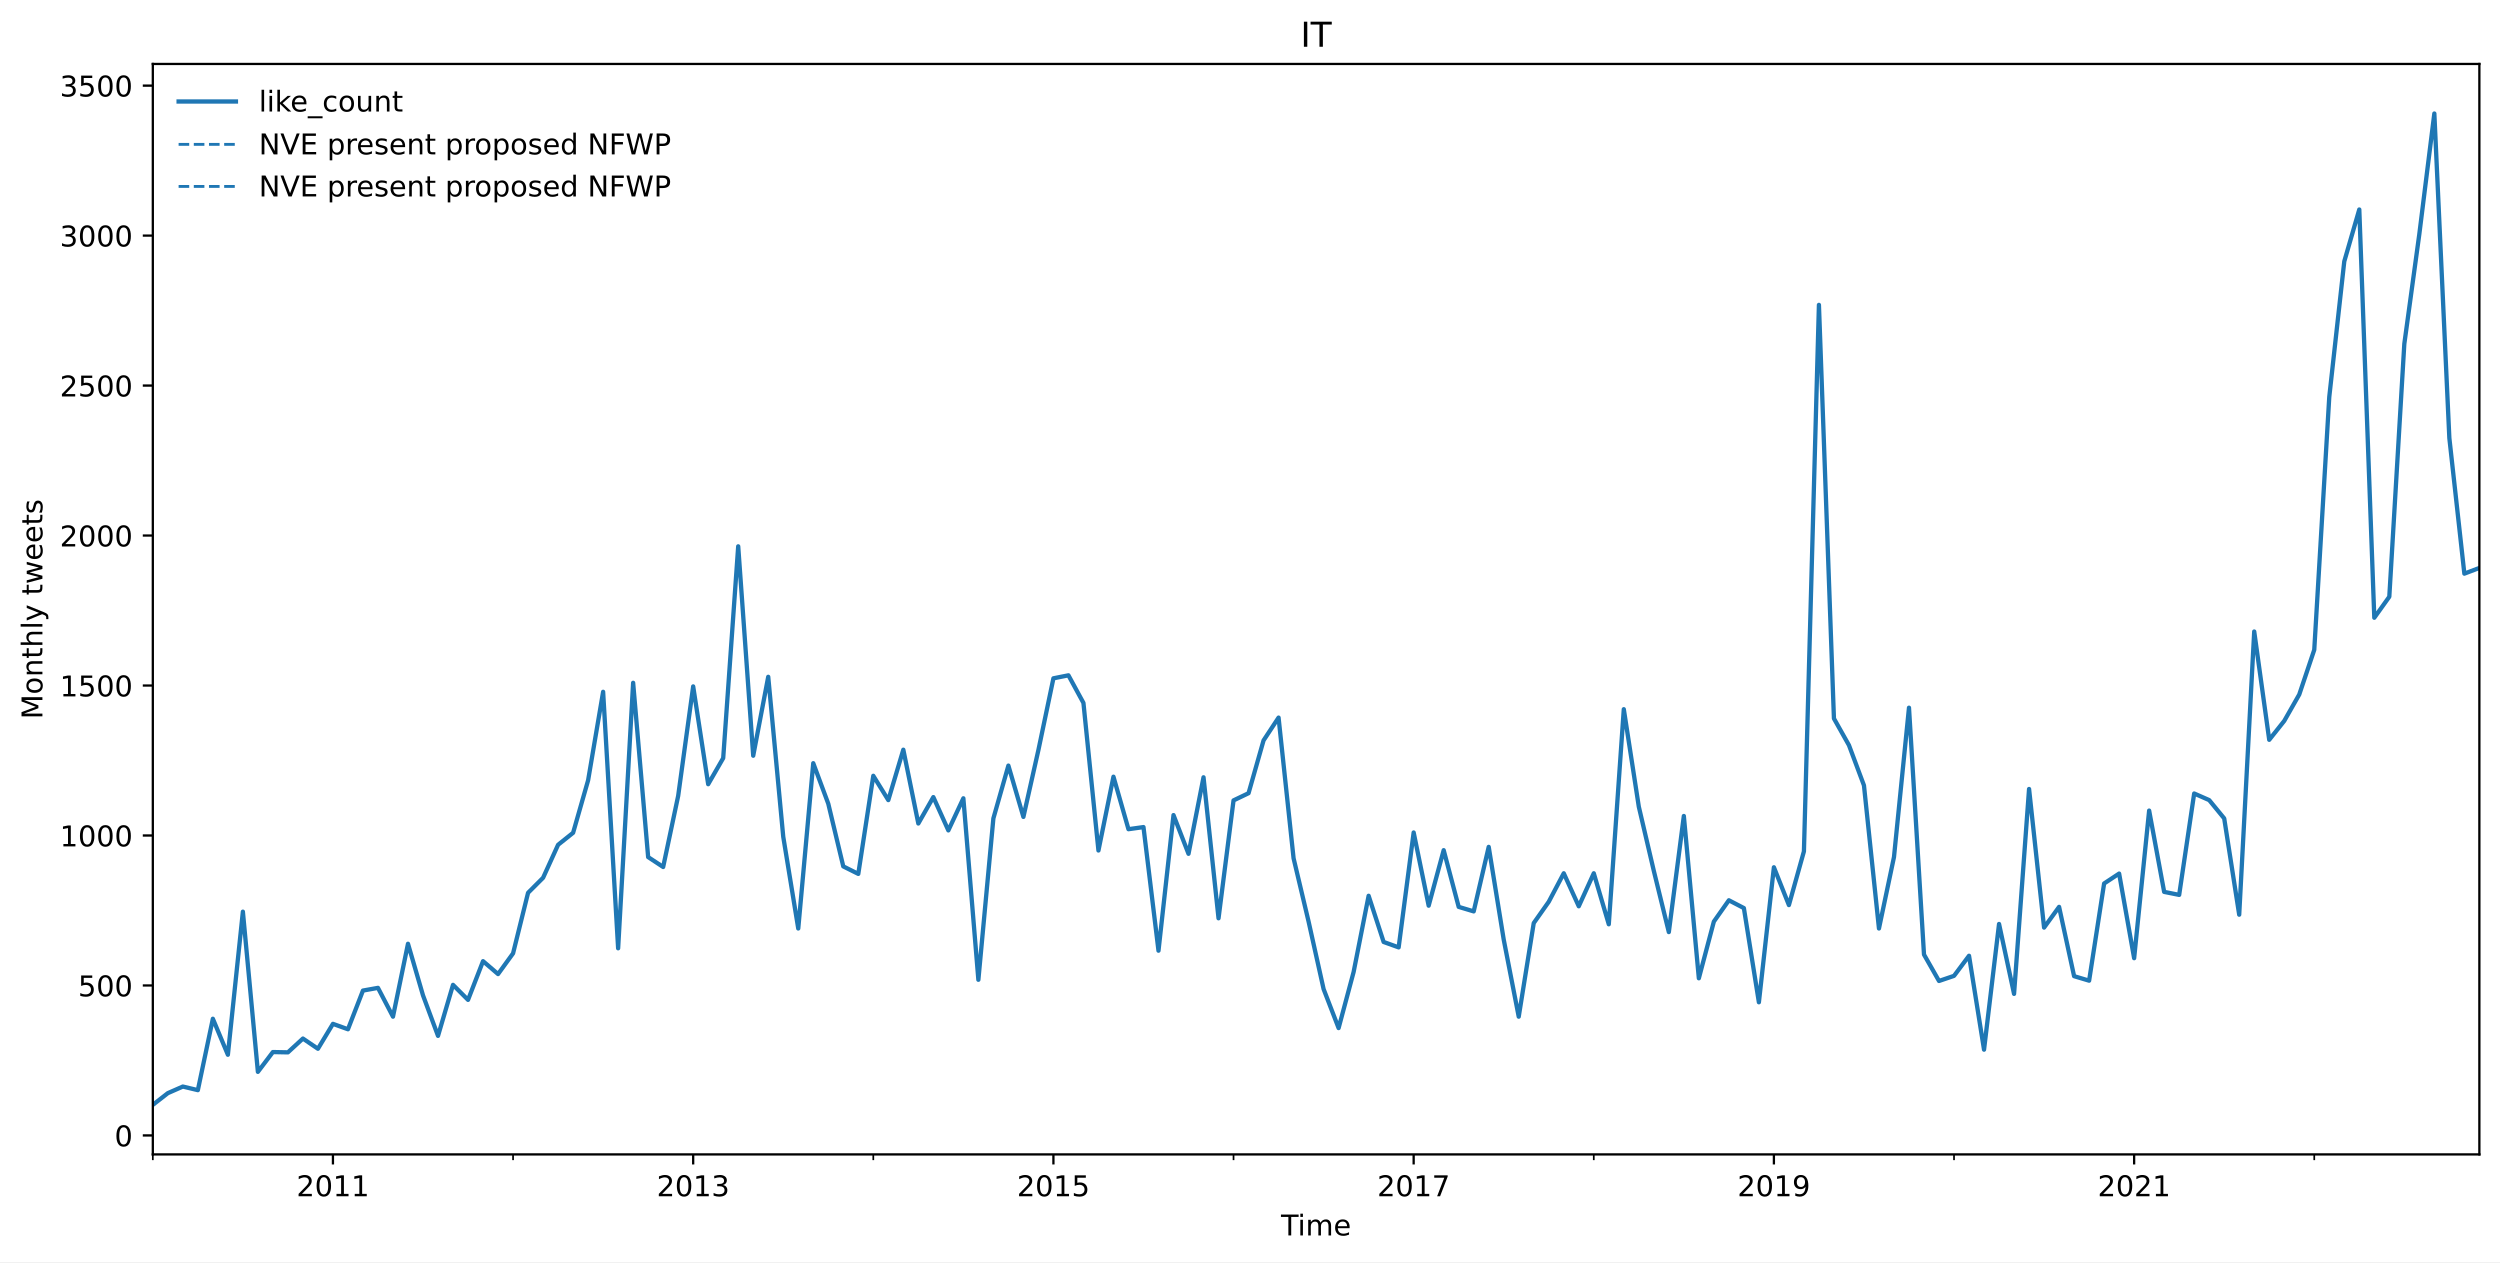
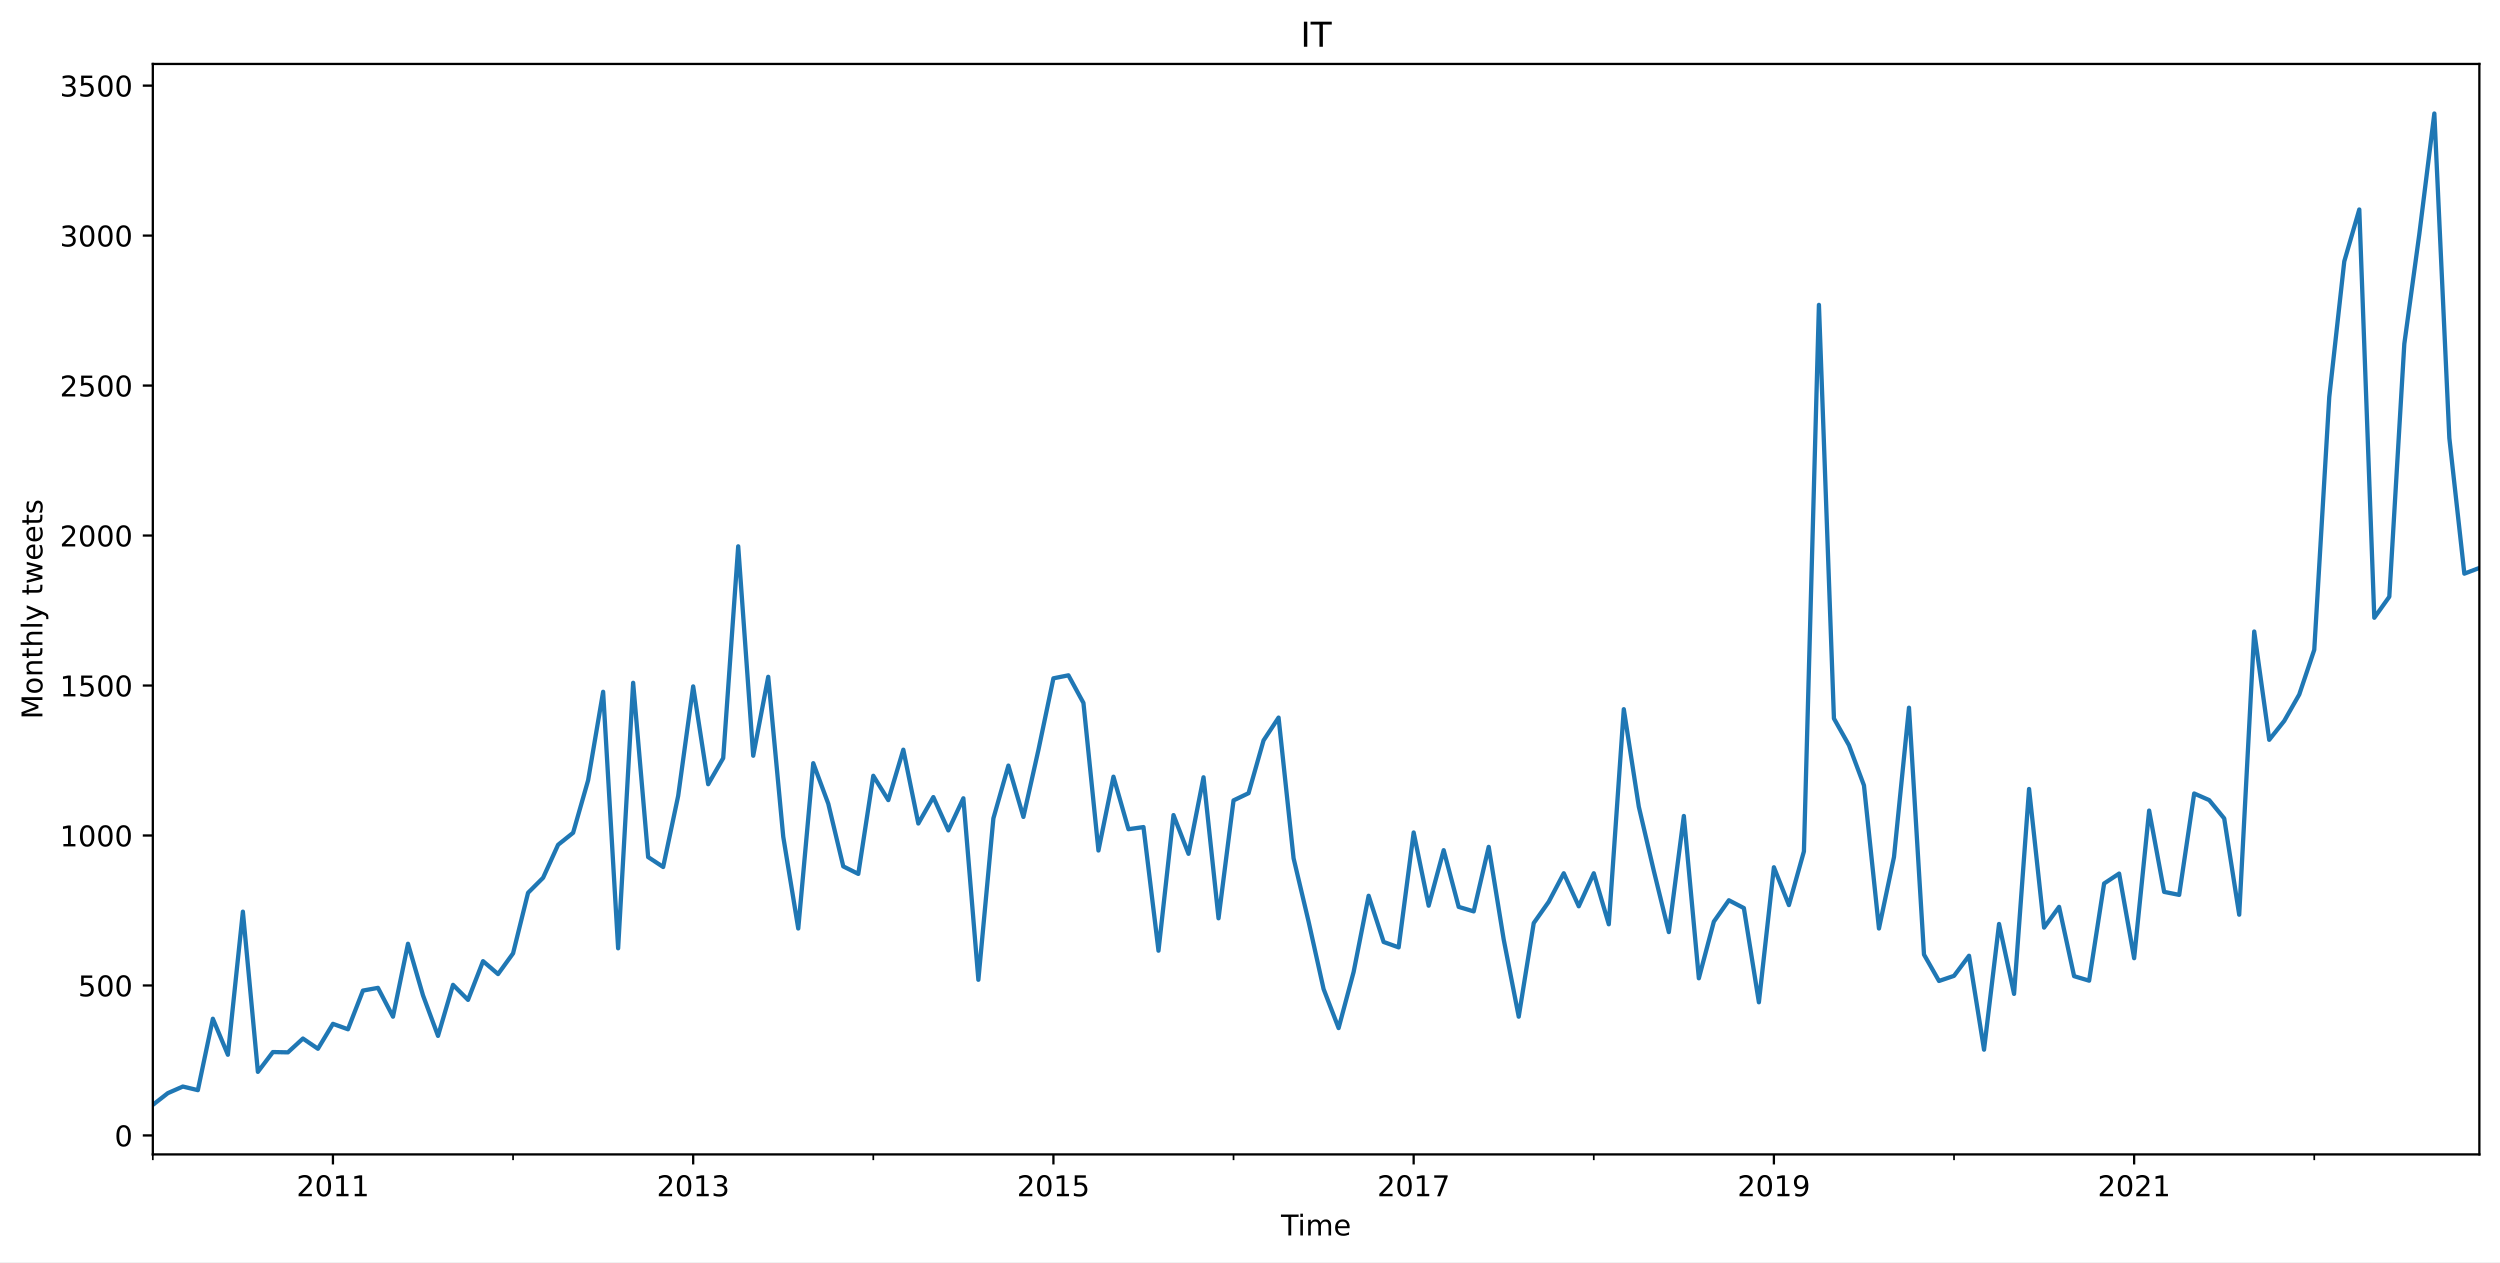
<svg xmlns="http://www.w3.org/2000/svg" xmlns:xlink="http://www.w3.org/1999/xlink" width="872.4pt" height="440.4pt" viewBox="0 0 872.4 440.4" version="1.1">
  <defs>
    <style type="text/css">*{stroke-linejoin: round; stroke-linecap: butt}</style>
  </defs>
  <g id="figure_1">
    <g id="patch_1">
      <path d="M 0 440.4  L 872.4 440.4  L 872.4 0  L 0 0  z " style="fill: #ffffff" />
    </g>
    <g id="axes_1">
      <g id="patch_2">
        <path d="M 53.328 402.843  L 865.2 402.843  L 865.2 22.318  L 53.328 22.318  z " style="fill: #ffffff" />
      </g>
      <g id="matplotlib.axis_1">
        <g id="xtick_1">
          <g id="line2d_1">
            <defs>
-               <path id="m67f940521b" d="M 0 0  L 0 3.5  " style="stroke: #000000; stroke-width: 0.8" />
-             </defs>
-             <g>
-               <use xlink:href="#m67f940521b" x="116.183" y="402.843" style="stroke: #000000; stroke-width: 0.8" />
+               <path id="m88729add6c" d="M 0 0  L 0 3.5  " style="stroke: #000000; stroke-width: 0.8" />
+             </defs>
+             <g>
+               <use xlink:href="#m88729add6c" x="116.183" y="402.843" style="stroke: #000000; stroke-width: 0.8" />
            </g>
          </g>
          <g id="text_1">
            <g transform="translate(103.4577 417.4417) scale(0.1 -0.1)">
              <defs>
                <path id="DejaVuSans-32" d="M 1228 531  L 3431 531  L 3431 0  L 469 0  L 469 531  Q 828 903 1448 1529  Q 2069 2156 2228 2338  Q 2531 2678 2651 2914  Q 2772 3150 2772 3378  Q 2772 3750 2511 3984  Q 2250 4219 1831 4219  Q 1534 4219 1204 4116  Q 875 4013 500 3803  L 500 4441  Q 881 4594 1212 4672  Q 1544 4750 1819 4750  Q 2544 4750 2975 4387  Q 3406 4025 3406 3419  Q 3406 3131 3298 2873  Q 3191 2616 2906 2266  Q 2828 2175 2409 1742  Q 1991 1309 1228 531  z " transform="scale(0.015625)" />
                <path id="DejaVuSans-30" d="M 2034 4250  Q 1547 4250 1301 3770  Q 1056 3291 1056 2328  Q 1056 1369 1301 889  Q 1547 409 2034 409  Q 2525 409 2770 889  Q 3016 1369 3016 2328  Q 3016 3291 2770 3770  Q 2525 4250 2034 4250  z M 2034 4750  Q 2819 4750 3233 4129  Q 3647 3509 3647 2328  Q 3647 1150 3233 529  Q 2819 -91 2034 -91  Q 1250 -91 836 529  Q 422 1150 422 2328  Q 422 3509 836 4129  Q 1250 4750 2034 4750  z " transform="scale(0.015625)" />
                <path id="DejaVuSans-31" d="M 794 531  L 1825 531  L 1825 4091  L 703 3866  L 703 4441  L 1819 4666  L 2450 4666  L 2450 531  L 3481 531  L 3481 0  L 794 0  L 794 531  z " transform="scale(0.015625)" />
              </defs>
              <use xlink:href="#DejaVuSans-32" />
              <use xlink:href="#DejaVuSans-30" x="63.623" />
              <use xlink:href="#DejaVuSans-31" x="127.246" />
              <use xlink:href="#DejaVuSans-31" x="190.869" />
            </g>
          </g>
        </g>
        <g id="xtick_2">
          <g id="line2d_2">
            <g>
-               <use xlink:href="#m67f940521b" x="241.892" y="402.843" style="stroke: #000000; stroke-width: 0.8" />
+               <use xlink:href="#m88729add6c" x="241.892" y="402.843" style="stroke: #000000; stroke-width: 0.8" />
            </g>
          </g>
          <g id="text_2">
            <g transform="translate(229.1668 417.4417) scale(0.1 -0.1)">
              <defs>
                <path id="DejaVuSans-33" d="M 2597 2516  Q 3050 2419 3304 2112  Q 3559 1806 3559 1356  Q 3559 666 3084 287  Q 2609 -91 1734 -91  Q 1441 -91 1130 -33  Q 819 25 488 141  L 488 750  Q 750 597 1062 519  Q 1375 441 1716 441  Q 2309 441 2620 675  Q 2931 909 2931 1356  Q 2931 1769 2642 2001  Q 2353 2234 1838 2234  L 1294 2234  L 1294 2753  L 1863 2753  Q 2328 2753 2575 2939  Q 2822 3125 2822 3475  Q 2822 3834 2567 4026  Q 2313 4219 1838 4219  Q 1578 4219 1281 4162  Q 984 4106 628 3988  L 628 4550  Q 988 4650 1302 4700  Q 1616 4750 1894 4750  Q 2613 4750 3031 4423  Q 3450 4097 3450 3541  Q 3450 3153 3228 2886  Q 3006 2619 2597 2516  z " transform="scale(0.015625)" />
              </defs>
              <use xlink:href="#DejaVuSans-32" />
              <use xlink:href="#DejaVuSans-30" x="63.623" />
              <use xlink:href="#DejaVuSans-31" x="127.246" />
              <use xlink:href="#DejaVuSans-33" x="190.869" />
            </g>
          </g>
        </g>
        <g id="xtick_3">
          <g id="line2d_3">
            <g>
-               <use xlink:href="#m67f940521b" x="367.601" y="402.843" style="stroke: #000000; stroke-width: 0.8" />
+               <use xlink:href="#m88729add6c" x="367.601" y="402.843" style="stroke: #000000; stroke-width: 0.8" />
            </g>
          </g>
          <g id="text_3">
            <g transform="translate(354.8759 417.4417) scale(0.1 -0.1)">
              <defs>
                <path id="DejaVuSans-35" d="M 691 4666  L 3169 4666  L 3169 4134  L 1269 4134  L 1269 2991  Q 1406 3038 1543 3061  Q 1681 3084 1819 3084  Q 2600 3084 3056 2656  Q 3513 2228 3513 1497  Q 3513 744 3044 326  Q 2575 -91 1722 -91  Q 1428 -91 1123 -41  Q 819 9 494 109  L 494 744  Q 775 591 1075 516  Q 1375 441 1709 441  Q 2250 441 2565 725  Q 2881 1009 2881 1497  Q 2881 1984 2565 2268  Q 2250 2553 1709 2553  Q 1456 2553 1204 2497  Q 953 2441 691 2322  L 691 4666  z " transform="scale(0.015625)" />
              </defs>
              <use xlink:href="#DejaVuSans-32" />
              <use xlink:href="#DejaVuSans-30" x="63.623" />
              <use xlink:href="#DejaVuSans-31" x="127.246" />
              <use xlink:href="#DejaVuSans-35" x="190.869" />
            </g>
          </g>
        </g>
        <g id="xtick_4">
          <g id="line2d_4">
            <g>
-               <use xlink:href="#m67f940521b" x="493.31" y="402.843" style="stroke: #000000; stroke-width: 0.8" />
+               <use xlink:href="#m88729add6c" x="493.31" y="402.843" style="stroke: #000000; stroke-width: 0.8" />
            </g>
          </g>
          <g id="text_4">
            <g transform="translate(480.585 417.4417) scale(0.1 -0.1)">
              <defs>
                <path id="DejaVuSans-37" d="M 525 4666  L 3525 4666  L 3525 4397  L 1831 0  L 1172 0  L 2766 4134  L 525 4134  L 525 4666  z " transform="scale(0.015625)" />
              </defs>
              <use xlink:href="#DejaVuSans-32" />
              <use xlink:href="#DejaVuSans-30" x="63.623" />
              <use xlink:href="#DejaVuSans-31" x="127.246" />
              <use xlink:href="#DejaVuSans-37" x="190.869" />
            </g>
          </g>
        </g>
        <g id="xtick_5">
          <g id="line2d_5">
            <g>
-               <use xlink:href="#m67f940521b" x="619.019" y="402.843" style="stroke: #000000; stroke-width: 0.8" />
+               <use xlink:href="#m88729add6c" x="619.019" y="402.843" style="stroke: #000000; stroke-width: 0.8" />
            </g>
          </g>
          <g id="text_5">
            <g transform="translate(606.2942 417.4417) scale(0.1 -0.1)">
              <defs>
                <path id="DejaVuSans-39" d="M 703 97  L 703 672  Q 941 559 1184 500  Q 1428 441 1663 441  Q 2288 441 2617 861  Q 2947 1281 2994 2138  Q 2813 1869 2534 1725  Q 2256 1581 1919 1581  Q 1219 1581 811 2004  Q 403 2428 403 3163  Q 403 3881 828 4315  Q 1253 4750 1959 4750  Q 2769 4750 3195 4129  Q 3622 3509 3622 2328  Q 3622 1225 3098 567  Q 2575 -91 1691 -91  Q 1453 -91 1209 -44  Q 966 3 703 97  z M 1959 2075  Q 2384 2075 2632 2365  Q 2881 2656 2881 3163  Q 2881 3666 2632 3958  Q 2384 4250 1959 4250  Q 1534 4250 1286 3958  Q 1038 3666 1038 3163  Q 1038 2656 1286 2365  Q 1534 2075 1959 2075  z " transform="scale(0.015625)" />
              </defs>
              <use xlink:href="#DejaVuSans-32" />
              <use xlink:href="#DejaVuSans-30" x="63.623" />
              <use xlink:href="#DejaVuSans-31" x="127.246" />
              <use xlink:href="#DejaVuSans-39" x="190.869" />
            </g>
          </g>
        </g>
        <g id="xtick_6">
          <g id="line2d_6">
            <g>
-               <use xlink:href="#m67f940521b" x="744.728" y="402.843" style="stroke: #000000; stroke-width: 0.8" />
+               <use xlink:href="#m88729add6c" x="744.728" y="402.843" style="stroke: #000000; stroke-width: 0.8" />
            </g>
          </g>
          <g id="text_6">
            <g transform="translate(732.0033 417.4417) scale(0.1 -0.1)">
              <use xlink:href="#DejaVuSans-32" />
              <use xlink:href="#DejaVuSans-30" x="63.623" />
              <use xlink:href="#DejaVuSans-32" x="127.246" />
              <use xlink:href="#DejaVuSans-31" x="190.869" />
            </g>
          </g>
        </g>
        <g id="xtick_7">
          <g id="line2d_7">
            <defs>
-               <path id="m9a90a24723" d="M 0 0  L 0 2  " style="stroke: #000000; stroke-width: 0.6" />
-             </defs>
-             <g>
-               <use xlink:href="#m9a90a24723" x="53.328" y="402.843" style="stroke: #000000; stroke-width: 0.6" />
+               <path id="mfd0c93af50" d="M 0 0  L 0 2  " style="stroke: #000000; stroke-width: 0.6" />
+             </defs>
+             <g>
+               <use xlink:href="#mfd0c93af50" x="53.328" y="402.843" style="stroke: #000000; stroke-width: 0.6" />
            </g>
          </g>
        </g>
        <g id="xtick_8">
          <g id="line2d_8">
            <g>
-               <use xlink:href="#m9a90a24723" x="179.037" y="402.843" style="stroke: #000000; stroke-width: 0.6" />
+               <use xlink:href="#mfd0c93af50" x="179.037" y="402.843" style="stroke: #000000; stroke-width: 0.6" />
            </g>
          </g>
        </g>
        <g id="xtick_9">
          <g id="line2d_9">
            <g>
-               <use xlink:href="#m9a90a24723" x="304.746" y="402.843" style="stroke: #000000; stroke-width: 0.6" />
+               <use xlink:href="#mfd0c93af50" x="304.746" y="402.843" style="stroke: #000000; stroke-width: 0.6" />
            </g>
          </g>
        </g>
        <g id="xtick_10">
          <g id="line2d_10">
            <g>
-               <use xlink:href="#m9a90a24723" x="430.455" y="402.843" style="stroke: #000000; stroke-width: 0.6" />
+               <use xlink:href="#mfd0c93af50" x="430.455" y="402.843" style="stroke: #000000; stroke-width: 0.6" />
            </g>
          </g>
        </g>
        <g id="xtick_11">
          <g id="line2d_11">
            <g>
-               <use xlink:href="#m9a90a24723" x="556.165" y="402.843" style="stroke: #000000; stroke-width: 0.6" />
+               <use xlink:href="#mfd0c93af50" x="556.165" y="402.843" style="stroke: #000000; stroke-width: 0.6" />
            </g>
          </g>
        </g>
        <g id="xtick_12">
          <g id="line2d_12">
            <g>
-               <use xlink:href="#m9a90a24723" x="681.874" y="402.843" style="stroke: #000000; stroke-width: 0.6" />
+               <use xlink:href="#mfd0c93af50" x="681.874" y="402.843" style="stroke: #000000; stroke-width: 0.6" />
            </g>
          </g>
        </g>
        <g id="xtick_13">
          <g id="line2d_13">
            <g>
-               <use xlink:href="#m9a90a24723" x="807.583" y="402.843" style="stroke: #000000; stroke-width: 0.6" />
+               <use xlink:href="#mfd0c93af50" x="807.583" y="402.843" style="stroke: #000000; stroke-width: 0.6" />
            </g>
          </g>
        </g>
        <g id="text_7">
          <g transform="translate(447.0302 431.1198) scale(0.1 -0.1)">
            <defs>
              <path id="DejaVuSans-54" d="M -19 4666  L 3928 4666  L 3928 4134  L 2272 4134  L 2272 0  L 1638 0  L 1638 4134  L -19 4134  L -19 4666  z " transform="scale(0.015625)" />
              <path id="DejaVuSans-69" d="M 603 3500  L 1178 3500  L 1178 0  L 603 0  L 603 3500  z M 603 4863  L 1178 4863  L 1178 4134  L 603 4134  L 603 4863  z " transform="scale(0.015625)" />
              <path id="DejaVuSans-6d" d="M 3328 2828  Q 3544 3216 3844 3400  Q 4144 3584 4550 3584  Q 5097 3584 5394 3201  Q 5691 2819 5691 2113  L 5691 0  L 5113 0  L 5113 2094  Q 5113 2597 4934 2840  Q 4756 3084 4391 3084  Q 3944 3084 3684 2787  Q 3425 2491 3425 1978  L 3425 0  L 2847 0  L 2847 2094  Q 2847 2600 2669 2842  Q 2491 3084 2119 3084  Q 1678 3084 1418 2786  Q 1159 2488 1159 1978  L 1159 0  L 581 0  L 581 3500  L 1159 3500  L 1159 2956  Q 1356 3278 1631 3431  Q 1906 3584 2284 3584  Q 2666 3584 2933 3390  Q 3200 3197 3328 2828  z " transform="scale(0.015625)" />
              <path id="DejaVuSans-65" d="M 3597 1894  L 3597 1613  L 953 1613  Q 991 1019 1311 708  Q 1631 397 2203 397  Q 2534 397 2845 478  Q 3156 559 3463 722  L 3463 178  Q 3153 47 2828 -22  Q 2503 -91 2169 -91  Q 1331 -91 842 396  Q 353 884 353 1716  Q 353 2575 817 3079  Q 1281 3584 2069 3584  Q 2775 3584 3186 3129  Q 3597 2675 3597 1894  z M 3022 2063  Q 3016 2534 2758 2815  Q 2500 3097 2075 3097  Q 1594 3097 1305 2825  Q 1016 2553 972 2059  L 3022 2063  z " transform="scale(0.015625)" />
            </defs>
            <use xlink:href="#DejaVuSans-54" />
            <use xlink:href="#DejaVuSans-69" x="57.959" />
            <use xlink:href="#DejaVuSans-6d" x="85.742" />
            <use xlink:href="#DejaVuSans-65" x="183.154" />
          </g>
        </g>
      </g>
      <g id="matplotlib.axis_2">
        <g id="ytick_1">
          <g id="line2d_14">
            <defs>
-               <path id="m74b6740e97" d="M 0 0  L -3.5 0  " style="stroke: #000000; stroke-width: 0.8" />
-             </defs>
-             <g>
-               <use xlink:href="#m74b6740e97" x="53.328" y="396.223" style="stroke: #000000; stroke-width: 0.8" />
+               <path id="m6e9eb537d1" d="M 0 0  L -3.5 0  " style="stroke: #000000; stroke-width: 0.8" />
+             </defs>
+             <g>
+               <use xlink:href="#m6e9eb537d1" x="53.328" y="396.223" style="stroke: #000000; stroke-width: 0.8" />
            </g>
          </g>
          <g id="text_8">
            <g transform="translate(39.96563 400.0222) scale(0.1 -0.1)">
              <use xlink:href="#DejaVuSans-30" />
            </g>
          </g>
        </g>
        <g id="ytick_2">
          <g id="line2d_15">
            <g>
-               <use xlink:href="#m74b6740e97" x="53.328" y="343.888" style="stroke: #000000; stroke-width: 0.8" />
+               <use xlink:href="#m6e9eb537d1" x="53.328" y="343.888" style="stroke: #000000; stroke-width: 0.8" />
            </g>
          </g>
          <g id="text_9">
            <g transform="translate(27.24063 347.6875) scale(0.1 -0.1)">
              <use xlink:href="#DejaVuSans-35" />
              <use xlink:href="#DejaVuSans-30" x="63.623" />
              <use xlink:href="#DejaVuSans-30" x="127.246" />
            </g>
          </g>
        </g>
        <g id="ytick_3">
          <g id="line2d_16">
            <g>
-               <use xlink:href="#m74b6740e97" x="53.328" y="291.554" style="stroke: #000000; stroke-width: 0.8" />
+               <use xlink:href="#m6e9eb537d1" x="53.328" y="291.554" style="stroke: #000000; stroke-width: 0.8" />
            </g>
          </g>
          <g id="text_10">
            <g transform="translate(20.87813 295.3529) scale(0.1 -0.1)">
              <use xlink:href="#DejaVuSans-31" />
              <use xlink:href="#DejaVuSans-30" x="63.623" />
              <use xlink:href="#DejaVuSans-30" x="127.246" />
              <use xlink:href="#DejaVuSans-30" x="190.869" />
            </g>
          </g>
        </g>
        <g id="ytick_4">
          <g id="line2d_17">
            <g>
-               <use xlink:href="#m74b6740e97" x="53.328" y="239.219" style="stroke: #000000; stroke-width: 0.8" />
+               <use xlink:href="#m6e9eb537d1" x="53.328" y="239.219" style="stroke: #000000; stroke-width: 0.8" />
            </g>
          </g>
          <g id="text_11">
            <g transform="translate(20.87813 243.0182) scale(0.1 -0.1)">
              <use xlink:href="#DejaVuSans-31" />
              <use xlink:href="#DejaVuSans-35" x="63.623" />
              <use xlink:href="#DejaVuSans-30" x="127.246" />
              <use xlink:href="#DejaVuSans-30" x="190.869" />
            </g>
          </g>
        </g>
        <g id="ytick_5">
          <g id="line2d_18">
            <g>
-               <use xlink:href="#m74b6740e97" x="53.328" y="186.884" style="stroke: #000000; stroke-width: 0.8" />
+               <use xlink:href="#m6e9eb537d1" x="53.328" y="186.884" style="stroke: #000000; stroke-width: 0.8" />
            </g>
          </g>
          <g id="text_12">
            <g transform="translate(20.87813 190.6836) scale(0.1 -0.1)">
              <use xlink:href="#DejaVuSans-32" />
              <use xlink:href="#DejaVuSans-30" x="63.623" />
              <use xlink:href="#DejaVuSans-30" x="127.246" />
              <use xlink:href="#DejaVuSans-30" x="190.869" />
            </g>
          </g>
        </g>
        <g id="ytick_6">
          <g id="line2d_19">
            <g>
-               <use xlink:href="#m74b6740e97" x="53.328" y="134.55" style="stroke: #000000; stroke-width: 0.8" />
+               <use xlink:href="#m6e9eb537d1" x="53.328" y="134.55" style="stroke: #000000; stroke-width: 0.8" />
            </g>
          </g>
          <g id="text_13">
            <g transform="translate(20.87813 138.349) scale(0.1 -0.1)">
              <use xlink:href="#DejaVuSans-32" />
              <use xlink:href="#DejaVuSans-35" x="63.623" />
              <use xlink:href="#DejaVuSans-30" x="127.246" />
              <use xlink:href="#DejaVuSans-30" x="190.869" />
            </g>
          </g>
        </g>
        <g id="ytick_7">
          <g id="line2d_20">
            <g>
-               <use xlink:href="#m74b6740e97" x="53.328" y="82.215" style="stroke: #000000; stroke-width: 0.8" />
+               <use xlink:href="#m6e9eb537d1" x="53.328" y="82.215" style="stroke: #000000; stroke-width: 0.8" />
            </g>
          </g>
          <g id="text_14">
            <g transform="translate(20.87813 86.01434) scale(0.1 -0.1)">
              <use xlink:href="#DejaVuSans-33" />
              <use xlink:href="#DejaVuSans-30" x="63.623" />
              <use xlink:href="#DejaVuSans-30" x="127.246" />
              <use xlink:href="#DejaVuSans-30" x="190.869" />
            </g>
          </g>
        </g>
        <g id="ytick_8">
          <g id="line2d_21">
            <g>
-               <use xlink:href="#m74b6740e97" x="53.328" y="29.88" style="stroke: #000000; stroke-width: 0.8" />
+               <use xlink:href="#m6e9eb537d1" x="53.328" y="29.88" style="stroke: #000000; stroke-width: 0.8" />
            </g>
          </g>
          <g id="text_15">
            <g transform="translate(20.87813 33.6797) scale(0.1 -0.1)">
              <use xlink:href="#DejaVuSans-33" />
              <use xlink:href="#DejaVuSans-35" x="63.623" />
              <use xlink:href="#DejaVuSans-30" x="127.246" />
              <use xlink:href="#DejaVuSans-30" x="190.869" />
            </g>
          </g>
        </g>
        <g id="text_16">
          <g transform="translate(14.79844 250.9565) rotate(-90) scale(0.1 -0.1)">
            <defs>
              <path id="DejaVuSans-4d" d="M 628 4666  L 1569 4666  L 2759 1491  L 3956 4666  L 4897 4666  L 4897 0  L 4281 0  L 4281 4097  L 3078 897  L 2444 897  L 1241 4097  L 1241 0  L 628 0  L 628 4666  z " transform="scale(0.015625)" />
              <path id="DejaVuSans-6f" d="M 1959 3097  Q 1497 3097 1228 2736  Q 959 2375 959 1747  Q 959 1119 1226 758  Q 1494 397 1959 397  Q 2419 397 2687 759  Q 2956 1122 2956 1747  Q 2956 2369 2687 2733  Q 2419 3097 1959 3097  z M 1959 3584  Q 2709 3584 3137 3096  Q 3566 2609 3566 1747  Q 3566 888 3137 398  Q 2709 -91 1959 -91  Q 1206 -91 779 398  Q 353 888 353 1747  Q 353 2609 779 3096  Q 1206 3584 1959 3584  z " transform="scale(0.015625)" />
              <path id="DejaVuSans-6e" d="M 3513 2113  L 3513 0  L 2938 0  L 2938 2094  Q 2938 2591 2744 2837  Q 2550 3084 2163 3084  Q 1697 3084 1428 2787  Q 1159 2491 1159 1978  L 1159 0  L 581 0  L 581 3500  L 1159 3500  L 1159 2956  Q 1366 3272 1645 3428  Q 1925 3584 2291 3584  Q 2894 3584 3203 3211  Q 3513 2838 3513 2113  z " transform="scale(0.015625)" />
              <path id="DejaVuSans-74" d="M 1172 4494  L 1172 3500  L 2356 3500  L 2356 3053  L 1172 3053  L 1172 1153  Q 1172 725 1289 603  Q 1406 481 1766 481  L 2356 481  L 2356 0  L 1766 0  Q 1100 0 847 248  Q 594 497 594 1153  L 594 3053  L 172 3053  L 172 3500  L 594 3500  L 594 4494  L 1172 4494  z " transform="scale(0.015625)" />
              <path id="DejaVuSans-68" d="M 3513 2113  L 3513 0  L 2938 0  L 2938 2094  Q 2938 2591 2744 2837  Q 2550 3084 2163 3084  Q 1697 3084 1428 2787  Q 1159 2491 1159 1978  L 1159 0  L 581 0  L 581 4863  L 1159 4863  L 1159 2956  Q 1366 3272 1645 3428  Q 1925 3584 2291 3584  Q 2894 3584 3203 3211  Q 3513 2838 3513 2113  z " transform="scale(0.015625)" />
              <path id="DejaVuSans-6c" d="M 603 4863  L 1178 4863  L 1178 0  L 603 0  L 603 4863  z " transform="scale(0.015625)" />
              <path id="DejaVuSans-79" d="M 2059 -325  Q 1816 -950 1584 -1140  Q 1353 -1331 966 -1331  L 506 -1331  L 506 -850  L 844 -850  Q 1081 -850 1212 -737  Q 1344 -625 1503 -206  L 1606 56  L 191 3500  L 800 3500  L 1894 763  L 2988 3500  L 3597 3500  L 2059 -325  z " transform="scale(0.015625)" />
              <path id="DejaVuSans-20" transform="scale(0.015625)" />
              <path id="DejaVuSans-77" d="M 269 3500  L 844 3500  L 1563 769  L 2278 3500  L 2956 3500  L 3675 769  L 4391 3500  L 4966 3500  L 4050 0  L 3372 0  L 2619 2869  L 1863 0  L 1184 0  L 269 3500  z " transform="scale(0.015625)" />
              <path id="DejaVuSans-73" d="M 2834 3397  L 2834 2853  Q 2591 2978 2328 3040  Q 2066 3103 1784 3103  Q 1356 3103 1142 2972  Q 928 2841 928 2578  Q 928 2378 1081 2264  Q 1234 2150 1697 2047  L 1894 2003  Q 2506 1872 2764 1633  Q 3022 1394 3022 966  Q 3022 478 2636 193  Q 2250 -91 1575 -91  Q 1294 -91 989 -36  Q 684 19 347 128  L 347 722  Q 666 556 975 473  Q 1284 391 1588 391  Q 1994 391 2212 530  Q 2431 669 2431 922  Q 2431 1156 2273 1281  Q 2116 1406 1581 1522  L 1381 1569  Q 847 1681 609 1914  Q 372 2147 372 2553  Q 372 3047 722 3315  Q 1072 3584 1716 3584  Q 2034 3584 2315 3537  Q 2597 3491 2834 3397  z " transform="scale(0.015625)" />
            </defs>
            <use xlink:href="#DejaVuSans-4d" />
            <use xlink:href="#DejaVuSans-6f" x="86.279" />
            <use xlink:href="#DejaVuSans-6e" x="147.461" />
            <use xlink:href="#DejaVuSans-74" x="210.84" />
            <use xlink:href="#DejaVuSans-68" x="250.049" />
            <use xlink:href="#DejaVuSans-6c" x="313.428" />
            <use xlink:href="#DejaVuSans-79" x="341.211" />
            <use xlink:href="#DejaVuSans-20" x="400.391" />
            <use xlink:href="#DejaVuSans-74" x="432.178" />
            <use xlink:href="#DejaVuSans-77" x="471.387" />
            <use xlink:href="#DejaVuSans-65" x="553.174" />
            <use xlink:href="#DejaVuSans-65" x="614.697" />
            <use xlink:href="#DejaVuSans-74" x="676.221" />
            <use xlink:href="#DejaVuSans-73" x="715.43" />
          </g>
        </g>
      </g>
      <g id="line2d_22">
-         <path d="M 53.328 385.547  L 58.566 381.465  L 63.804 379.162  L 69.042 380.418  L 74.28 355.507  L 79.518 368.067  L 84.755 318.14  L 89.993 374.033  L 95.231 367.125  L 100.469 367.23  L 105.707 362.415  L 110.945 365.974  L 116.183 357.286  L 121.421 359.17  L 126.658 345.668  L 131.896 344.726  L 137.134 354.774  L 142.372 329.339  L 147.61 347.342  L 152.848 361.473  L 158.086 343.679  L 163.324 348.912  L 168.561 335.41  L 173.799 339.911  L 179.037 332.689  L 184.275 311.545  L 189.513 306.312  L 194.751 294.798  L 199.989 290.612  L 205.227 272.295  L 210.465 241.417  L 215.702 330.909  L 220.94 238.277  L 226.178 299.09  L 231.416 302.544  L 236.654 277.737  L 241.892 239.533  L 247.13 273.655  L 252.368 264.549  L 257.605 190.652  L 262.843 263.712  L 268.081 236.184  L 273.319 291.972  L 278.557 324.001  L 283.795 266.328  L 289.033 280.459  L 294.271 302.335  L 299.508 304.951  L 304.746 270.724  L 309.984 279.203  L 315.222 261.618  L 320.46 287.367  L 325.698 278.156  L 330.936 289.774  L 336.174 278.575  L 341.412 341.9  L 346.649 285.588  L 351.887 267.166  L 357.125 285.064  L 362.363 261.723  L 367.601 236.707  L 372.839 235.66  L 378.077 245.29  L 383.315 296.787  L 388.552 271.038  L 393.79 289.356  L 399.028 288.623  L 404.266 331.747  L 409.504 284.436  L 414.742 297.938  L 419.98 271.248  L 425.218 320.442  L 430.455 279.307  L 435.693 276.795  L 440.931 258.374  L 446.169 250.419  L 451.407 299.509  L 456.645 321.594  L 461.883 345.144  L 467.121 358.751  L 472.359 339.178  L 477.596 312.592  L 482.834 328.711  L 488.072 330.595  L 493.31 290.507  L 498.548 316.046  L 503.786 296.682  L 509.024 316.465  L 514.262 318.035  L 519.499 295.531  L 524.737 327.874  L 529.975 354.774  L 535.213 322.117  L 540.451 314.686  L 545.689 304.742  L 550.927 316.256  L 556.165 304.742  L 561.402 322.536  L 566.64 247.488  L 571.878 281.505  L 577.116 303.905  L 582.354 325.257  L 587.592 284.75  L 592.83 341.376  L 598.068 321.594  L 603.306 314.162  L 608.543 316.884  L 613.781 349.75  L 619.019 302.649  L 624.257 315.837  L 629.495 297.101  L 634.733 106.394  L 639.971 250.733  L 645.209 260.048  L 650.446 274.074  L 655.684 324.001  L 660.922 299.09  L 666.16 246.965  L 671.398 333.107  L 676.636 342.318  L 681.874 340.539  L 687.112 333.526  L 692.349 366.288  L 697.587 322.431  L 702.825 346.819  L 708.063 275.33  L 713.301 323.687  L 718.539 316.465  L 723.777 340.644  L 729.015 342.214  L 734.253 308.301  L 739.49 304.847  L 744.728 334.363  L 749.966 282.866  L 755.204 311.231  L 760.442 312.278  L 765.68 276.9  L 770.918 279.203  L 776.156 285.588  L 781.393 319.186  L 786.631 220.379  L 791.869 258.164  L 797.107 251.57  L 802.345 242.359  L 807.583 226.763  L 812.821 138.527  L 818.059 91.217  L 823.296 73.109  L 828.534 215.564  L 833.772 208.237  L 839.01 120.001  L 844.248 81.692  L 849.486 39.615  L 854.724 152.867  L 859.962 200.177  L 865.2 198.189  L 865.2 198.189  " clip-path="url(#p6585f39abd)" style="fill: none; stroke: #1f77b4; stroke-width: 1.5; stroke-linecap: square" />
+         <path d="M 53.328 385.547  L 58.566 381.465  L 63.804 379.162  L 69.042 380.418  L 74.28 355.507  L 79.518 368.067  L 84.755 318.14  L 89.993 374.033  L 95.231 367.125  L 100.469 367.23  L 105.707 362.415  L 110.945 365.974  L 116.183 357.286  L 121.421 359.17  L 126.658 345.668  L 131.896 344.726  L 137.134 354.774  L 142.372 329.339  L 147.61 347.342  L 152.848 361.473  L 158.086 343.679  L 163.324 348.912  L 168.561 335.41  L 173.799 339.911  L 179.037 332.689  L 184.275 311.545  L 189.513 306.312  L 194.751 294.798  L 199.989 290.612  L 205.227 272.295  L 210.465 241.417  L 215.702 330.909  L 220.94 238.277  L 226.178 299.09  L 231.416 302.544  L 236.654 277.737  L 241.892 239.533  L 247.13 273.655  L 252.368 264.549  L 257.605 190.652  L 262.843 263.712  L 268.081 236.184  L 273.319 291.972  L 278.557 324.001  L 283.795 266.328  L 289.033 280.459  L 294.271 302.335  L 299.508 304.951  L 304.746 270.724  L 309.984 279.203  L 315.222 261.618  L 320.46 287.367  L 325.698 278.156  L 330.936 289.774  L 336.174 278.575  L 341.412 341.9  L 346.649 285.588  L 351.887 267.166  L 357.125 285.064  L 362.363 261.723  L 367.601 236.707  L 372.839 235.66  L 378.077 245.29  L 383.315 296.787  L 388.552 271.038  L 393.79 289.356  L 399.028 288.623  L 404.266 331.747  L 409.504 284.436  L 414.742 297.938  L 419.98 271.248  L 425.218 320.442  L 430.455 279.307  L 435.693 276.795  L 440.931 258.374  L 446.169 250.419  L 451.407 299.509  L 456.645 321.594  L 461.883 345.144  L 467.121 358.751  L 472.359 339.178  L 477.596 312.592  L 482.834 328.711  L 488.072 330.595  L 493.31 290.507  L 498.548 316.046  L 503.786 296.682  L 509.024 316.465  L 514.262 318.035  L 519.499 295.531  L 524.737 327.874  L 529.975 354.774  L 535.213 322.117  L 540.451 314.686  L 545.689 304.742  L 550.927 316.256  L 556.165 304.742  L 561.402 322.536  L 566.64 247.488  L 571.878 281.505  L 577.116 303.905  L 582.354 325.257  L 587.592 284.75  L 592.83 341.376  L 598.068 321.594  L 603.306 314.162  L 608.543 316.884  L 613.781 349.75  L 619.019 302.649  L 624.257 315.837  L 629.495 297.101  L 634.733 106.394  L 639.971 250.733  L 645.209 260.048  L 650.446 274.074  L 655.684 324.001  L 660.922 299.09  L 666.16 246.965  L 671.398 333.107  L 676.636 342.318  L 681.874 340.539  L 687.112 333.526  L 692.349 366.288  L 697.587 322.431  L 702.825 346.819  L 708.063 275.33  L 713.301 323.687  L 718.539 316.465  L 723.777 340.644  L 729.015 342.214  L 734.253 308.301  L 739.49 304.847  L 744.728 334.363  L 749.966 282.866  L 755.204 311.231  L 760.442 312.278  L 765.68 276.9  L 770.918 279.203  L 776.156 285.588  L 781.393 319.186  L 786.631 220.379  L 791.869 258.164  L 797.107 251.57  L 802.345 242.359  L 807.583 226.763  L 812.821 138.527  L 818.059 91.217  L 823.296 73.109  L 828.534 215.564  L 833.772 208.237  L 839.01 120.001  L 844.248 81.692  L 849.486 39.615  L 854.724 152.867  L 859.962 200.177  L 865.2 198.189  L 865.2 198.189  " clip-path="url(#pa2bd6c8fe6)" style="fill: none; stroke: #1f77b4; stroke-width: 1.5; stroke-linecap: square" />
      </g>
      <g id="line2d_23">
-         <path clip-path="url(#p6585f39abd)" style="fill: none; stroke-dasharray: 3.7,1.6; stroke-dashoffset: 0; stroke: #1f77b4" />
+         <path clip-path="url(#pa2bd6c8fe6)" style="fill: none; stroke-dasharray: 3.7,1.6; stroke-dashoffset: 0; stroke: #1f77b4" />
      </g>
      <g id="line2d_24">
-         <path clip-path="url(#p6585f39abd)" style="fill: none; stroke-dasharray: 3.7,1.6; stroke-dashoffset: 0; stroke: #1f77b4" />
+         <path clip-path="url(#pa2bd6c8fe6)" style="fill: none; stroke-dasharray: 3.7,1.6; stroke-dashoffset: 0; stroke: #1f77b4" />
      </g>
      <g id="patch_3">
        <path d="M 53.328 402.843  L 53.328 22.318  " style="fill: none; stroke: #000000; stroke-width: 0.8; stroke-linejoin: miter; stroke-linecap: square" />
      </g>
      <g id="patch_4">
        <path d="M 865.2 402.843  L 865.2 22.318  " style="fill: none; stroke: #000000; stroke-width: 0.8; stroke-linejoin: miter; stroke-linecap: square" />
      </g>
      <g id="patch_5">
        <path d="M 53.328 402.843  L 865.2 402.843  " style="fill: none; stroke: #000000; stroke-width: 0.8; stroke-linejoin: miter; stroke-linecap: square" />
      </g>
      <g id="patch_6">
        <path d="M 53.328 22.318  L 865.2 22.318  " style="fill: none; stroke: #000000; stroke-width: 0.8; stroke-linejoin: miter; stroke-linecap: square" />
      </g>
      <g id="text_17">
        <g transform="translate(453.8291 16.31812) scale(0.12 -0.12)">
          <defs>
            <path id="DejaVuSans-49" d="M 628 4666  L 1259 4666  L 1259 0  L 628 0  L 628 4666  z " transform="scale(0.015625)" />
          </defs>
          <use xlink:href="#DejaVuSans-49" />
          <use xlink:href="#DejaVuSans-54" x="29.492" />
        </g>
      </g>
-       <g id="legend_1">
-         <g id="patch_7">
-           <path d="M 60.328 74.631  L 236.192 74.631  Q 238.192 74.631 238.192 72.631  L 238.192 29.318  Q 238.192 27.318 236.192 27.318  L 60.328 27.318  Q 58.328 27.318 58.328 29.318  L 58.328 72.631  Q 58.328 74.631 60.328 74.631  L 60.328 74.631  z " style="fill: none; opacity: 0" />
-         </g>
-         <g id="line2d_25">
-           <path d="M 62.328 35.417  L 72.328 35.417  L 82.328 35.417  " style="fill: none; stroke: #1f77b4; stroke-width: 1.5; stroke-linecap: square" />
-         </g>
-         <g id="text_18">
-           <g transform="translate(90.32812 38.91656) scale(0.1 -0.1)">
-             <defs>
-               <path id="DejaVuSans-6b" d="M 581 4863  L 1159 4863  L 1159 1991  L 2875 3500  L 3609 3500  L 1753 1863  L 3688 0  L 2938 0  L 1159 1709  L 1159 0  L 581 0  L 581 4863  z " transform="scale(0.015625)" />
-               <path id="DejaVuSans-5f" d="M 3263 -1063  L 3263 -1509  L -63 -1509  L -63 -1063  L 3263 -1063  z " transform="scale(0.015625)" />
-               <path id="DejaVuSans-63" d="M 3122 3366  L 3122 2828  Q 2878 2963 2633 3030  Q 2388 3097 2138 3097  Q 1578 3097 1268 2742  Q 959 2388 959 1747  Q 959 1106 1268 751  Q 1578 397 2138 397  Q 2388 397 2633 464  Q 2878 531 3122 666  L 3122 134  Q 2881 22 2623 -34  Q 2366 -91 2075 -91  Q 1284 -91 818 406  Q 353 903 353 1747  Q 353 2603 823 3093  Q 1294 3584 2113 3584  Q 2378 3584 2631 3529  Q 2884 3475 3122 3366  z " transform="scale(0.015625)" />
-               <path id="DejaVuSans-75" d="M 544 1381  L 544 3500  L 1119 3500  L 1119 1403  Q 1119 906 1312 657  Q 1506 409 1894 409  Q 2359 409 2629 706  Q 2900 1003 2900 1516  L 2900 3500  L 3475 3500  L 3475 0  L 2900 0  L 2900 538  Q 2691 219 2414 64  Q 2138 -91 1772 -91  Q 1169 -91 856 284  Q 544 659 544 1381  z M 1991 3584  L 1991 3584  z " transform="scale(0.015625)" />
-             </defs>
-             <use xlink:href="#DejaVuSans-6c" />
-             <use xlink:href="#DejaVuSans-69" x="27.783" />
-             <use xlink:href="#DejaVuSans-6b" x="55.566" />
-             <use xlink:href="#DejaVuSans-65" x="109.852" />
-             <use xlink:href="#DejaVuSans-5f" x="171.375" />
-             <use xlink:href="#DejaVuSans-63" x="221.375" />
-             <use xlink:href="#DejaVuSans-6f" x="276.355" />
-             <use xlink:href="#DejaVuSans-75" x="337.537" />
-             <use xlink:href="#DejaVuSans-6e" x="400.916" />
-             <use xlink:href="#DejaVuSans-74" x="464.295" />
-           </g>
-         </g>
-         <g id="line2d_26">
-           <path d="M 62.328 50.373  L 72.328 50.373  L 82.328 50.373  " style="fill: none; stroke-dasharray: 3.7,1.6; stroke-dashoffset: 0; stroke: #1f77b4" />
-         </g>
-         <g id="text_19">
-           <g transform="translate(90.32812 53.87281) scale(0.1 -0.1)">
-             <defs>
-               <path id="DejaVuSans-4e" d="M 628 4666  L 1478 4666  L 3547 763  L 3547 4666  L 4159 4666  L 4159 0  L 3309 0  L 1241 3903  L 1241 0  L 628 0  L 628 4666  z " transform="scale(0.015625)" />
-               <path id="DejaVuSans-56" d="M 1831 0  L 50 4666  L 709 4666  L 2188 738  L 3669 4666  L 4325 4666  L 2547 0  L 1831 0  z " transform="scale(0.015625)" />
-               <path id="DejaVuSans-45" d="M 628 4666  L 3578 4666  L 3578 4134  L 1259 4134  L 1259 2753  L 3481 2753  L 3481 2222  L 1259 2222  L 1259 531  L 3634 531  L 3634 0  L 628 0  L 628 4666  z " transform="scale(0.015625)" />
-               <path id="DejaVuSans-70" d="M 1159 525  L 1159 -1331  L 581 -1331  L 581 3500  L 1159 3500  L 1159 2969  Q 1341 3281 1617 3432  Q 1894 3584 2278 3584  Q 2916 3584 3314 3078  Q 3713 2572 3713 1747  Q 3713 922 3314 415  Q 2916 -91 2278 -91  Q 1894 -91 1617 61  Q 1341 213 1159 525  z M 3116 1747  Q 3116 2381 2855 2742  Q 2594 3103 2138 3103  Q 1681 3103 1420 2742  Q 1159 2381 1159 1747  Q 1159 1113 1420 752  Q 1681 391 2138 391  Q 2594 391 2855 752  Q 3116 1113 3116 1747  z " transform="scale(0.015625)" />
-               <path id="DejaVuSans-72" d="M 2631 2963  Q 2534 3019 2420 3045  Q 2306 3072 2169 3072  Q 1681 3072 1420 2755  Q 1159 2438 1159 1844  L 1159 0  L 581 0  L 581 3500  L 1159 3500  L 1159 2956  Q 1341 3275 1631 3429  Q 1922 3584 2338 3584  Q 2397 3584 2469 3576  Q 2541 3569 2628 3553  L 2631 2963  z " transform="scale(0.015625)" />
-               <path id="DejaVuSans-64" d="M 2906 2969  L 2906 4863  L 3481 4863  L 3481 0  L 2906 0  L 2906 525  Q 2725 213 2448 61  Q 2172 -91 1784 -91  Q 1150 -91 751 415  Q 353 922 353 1747  Q 353 2572 751 3078  Q 1150 3584 1784 3584  Q 2172 3584 2448 3432  Q 2725 3281 2906 2969  z M 947 1747  Q 947 1113 1208 752  Q 1469 391 1925 391  Q 2381 391 2643 752  Q 2906 1113 2906 1747  Q 2906 2381 2643 2742  Q 2381 3103 1925 3103  Q 1469 3103 1208 2742  Q 947 2381 947 1747  z " transform="scale(0.015625)" />
-               <path id="DejaVuSans-46" d="M 628 4666  L 3309 4666  L 3309 4134  L 1259 4134  L 1259 2759  L 3109 2759  L 3109 2228  L 1259 2228  L 1259 0  L 628 0  L 628 4666  z " transform="scale(0.015625)" />
-               <path id="DejaVuSans-57" d="M 213 4666  L 850 4666  L 1831 722  L 2809 4666  L 3519 4666  L 4500 722  L 5478 4666  L 6119 4666  L 4947 0  L 4153 0  L 3169 4050  L 2175 0  L 1381 0  L 213 4666  z " transform="scale(0.015625)" />
-               <path id="DejaVuSans-50" d="M 1259 4147  L 1259 2394  L 2053 2394  Q 2494 2394 2734 2622  Q 2975 2850 2975 3272  Q 2975 3691 2734 3919  Q 2494 4147 2053 4147  L 1259 4147  z M 628 4666  L 2053 4666  Q 2838 4666 3239 4311  Q 3641 3956 3641 3272  Q 3641 2581 3239 2228  Q 2838 1875 2053 1875  L 1259 1875  L 1259 0  L 628 0  L 628 4666  z " transform="scale(0.015625)" />
-             </defs>
-             <use xlink:href="#DejaVuSans-4e" />
-             <use xlink:href="#DejaVuSans-56" x="74.805" />
-             <use xlink:href="#DejaVuSans-45" x="143.213" />
-             <use xlink:href="#DejaVuSans-20" x="206.396" />
-             <use xlink:href="#DejaVuSans-70" x="238.184" />
-             <use xlink:href="#DejaVuSans-72" x="301.66" />
-             <use xlink:href="#DejaVuSans-65" x="340.523" />
-             <use xlink:href="#DejaVuSans-73" x="402.047" />
-             <use xlink:href="#DejaVuSans-65" x="454.146" />
-             <use xlink:href="#DejaVuSans-6e" x="515.67" />
-             <use xlink:href="#DejaVuSans-74" x="579.049" />
-             <use xlink:href="#DejaVuSans-20" x="618.258" />
-             <use xlink:href="#DejaVuSans-70" x="650.045" />
-             <use xlink:href="#DejaVuSans-72" x="713.521" />
-             <use xlink:href="#DejaVuSans-6f" x="752.385" />
-             <use xlink:href="#DejaVuSans-70" x="813.566" />
-             <use xlink:href="#DejaVuSans-6f" x="877.043" />
-             <use xlink:href="#DejaVuSans-73" x="938.225" />
-             <use xlink:href="#DejaVuSans-65" x="990.324" />
-             <use xlink:href="#DejaVuSans-64" x="1051.848" />
-             <use xlink:href="#DejaVuSans-20" x="1115.324" />
-             <use xlink:href="#DejaVuSans-4e" x="1147.111" />
-             <use xlink:href="#DejaVuSans-46" x="1221.916" />
-             <use xlink:href="#DejaVuSans-57" x="1279.436" />
-             <use xlink:href="#DejaVuSans-50" x="1378.312" />
-           </g>
-         </g>
-         <g id="line2d_27">
-           <path d="M 62.328 65.051  L 72.328 65.051  L 82.328 65.051  " style="fill: none; stroke-dasharray: 3.7,1.6; stroke-dashoffset: 0; stroke: #1f77b4" />
-         </g>
-         <g id="text_20">
-           <g transform="translate(90.32812 68.55094) scale(0.1 -0.1)">
-             <use xlink:href="#DejaVuSans-4e" />
-             <use xlink:href="#DejaVuSans-56" x="74.805" />
-             <use xlink:href="#DejaVuSans-45" x="143.213" />
-             <use xlink:href="#DejaVuSans-20" x="206.396" />
-             <use xlink:href="#DejaVuSans-70" x="238.184" />
-             <use xlink:href="#DejaVuSans-72" x="301.66" />
-             <use xlink:href="#DejaVuSans-65" x="340.523" />
-             <use xlink:href="#DejaVuSans-73" x="402.047" />
-             <use xlink:href="#DejaVuSans-65" x="454.146" />
-             <use xlink:href="#DejaVuSans-6e" x="515.67" />
-             <use xlink:href="#DejaVuSans-74" x="579.049" />
-             <use xlink:href="#DejaVuSans-20" x="618.258" />
-             <use xlink:href="#DejaVuSans-70" x="650.045" />
-             <use xlink:href="#DejaVuSans-72" x="713.521" />
-             <use xlink:href="#DejaVuSans-6f" x="752.385" />
-             <use xlink:href="#DejaVuSans-70" x="813.566" />
-             <use xlink:href="#DejaVuSans-6f" x="877.043" />
-             <use xlink:href="#DejaVuSans-73" x="938.225" />
-             <use xlink:href="#DejaVuSans-65" x="990.324" />
-             <use xlink:href="#DejaVuSans-64" x="1051.848" />
-             <use xlink:href="#DejaVuSans-20" x="1115.324" />
-             <use xlink:href="#DejaVuSans-4e" x="1147.111" />
-             <use xlink:href="#DejaVuSans-46" x="1221.916" />
-             <use xlink:href="#DejaVuSans-57" x="1279.436" />
-             <use xlink:href="#DejaVuSans-50" x="1378.312" />
-           </g>
-         </g>
-       </g>
    </g>
  </g>
  <defs>
-     <clipPath id="p6585f39abd">
+     <clipPath id="pa2bd6c8fe6">
      <rect x="53.328" y="22.318" width="811.871" height="380.525" />
    </clipPath>
  </defs>
</svg>
